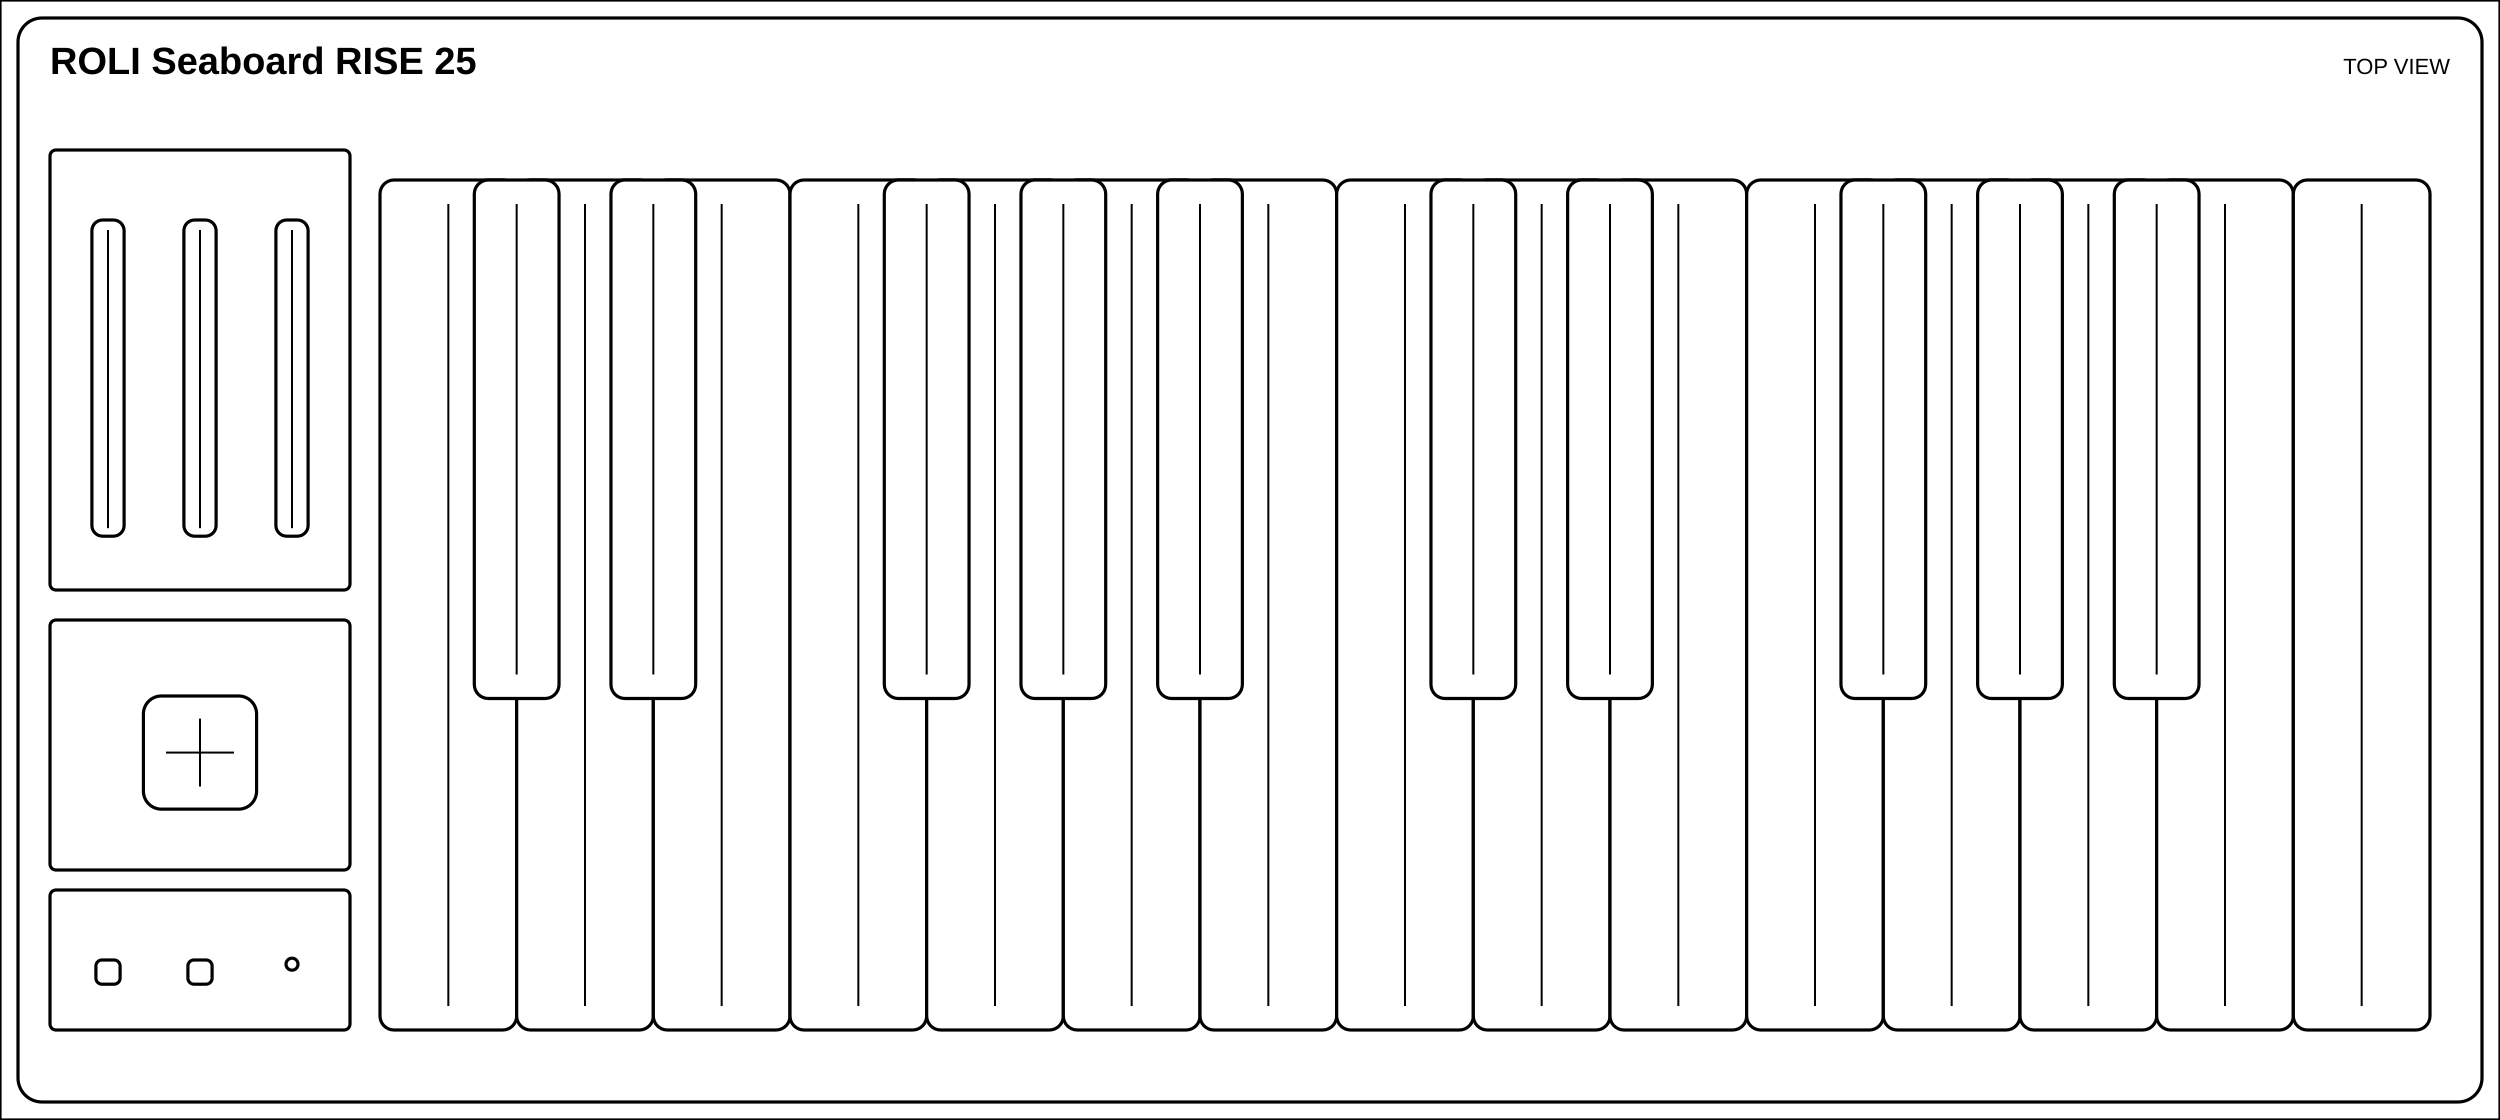
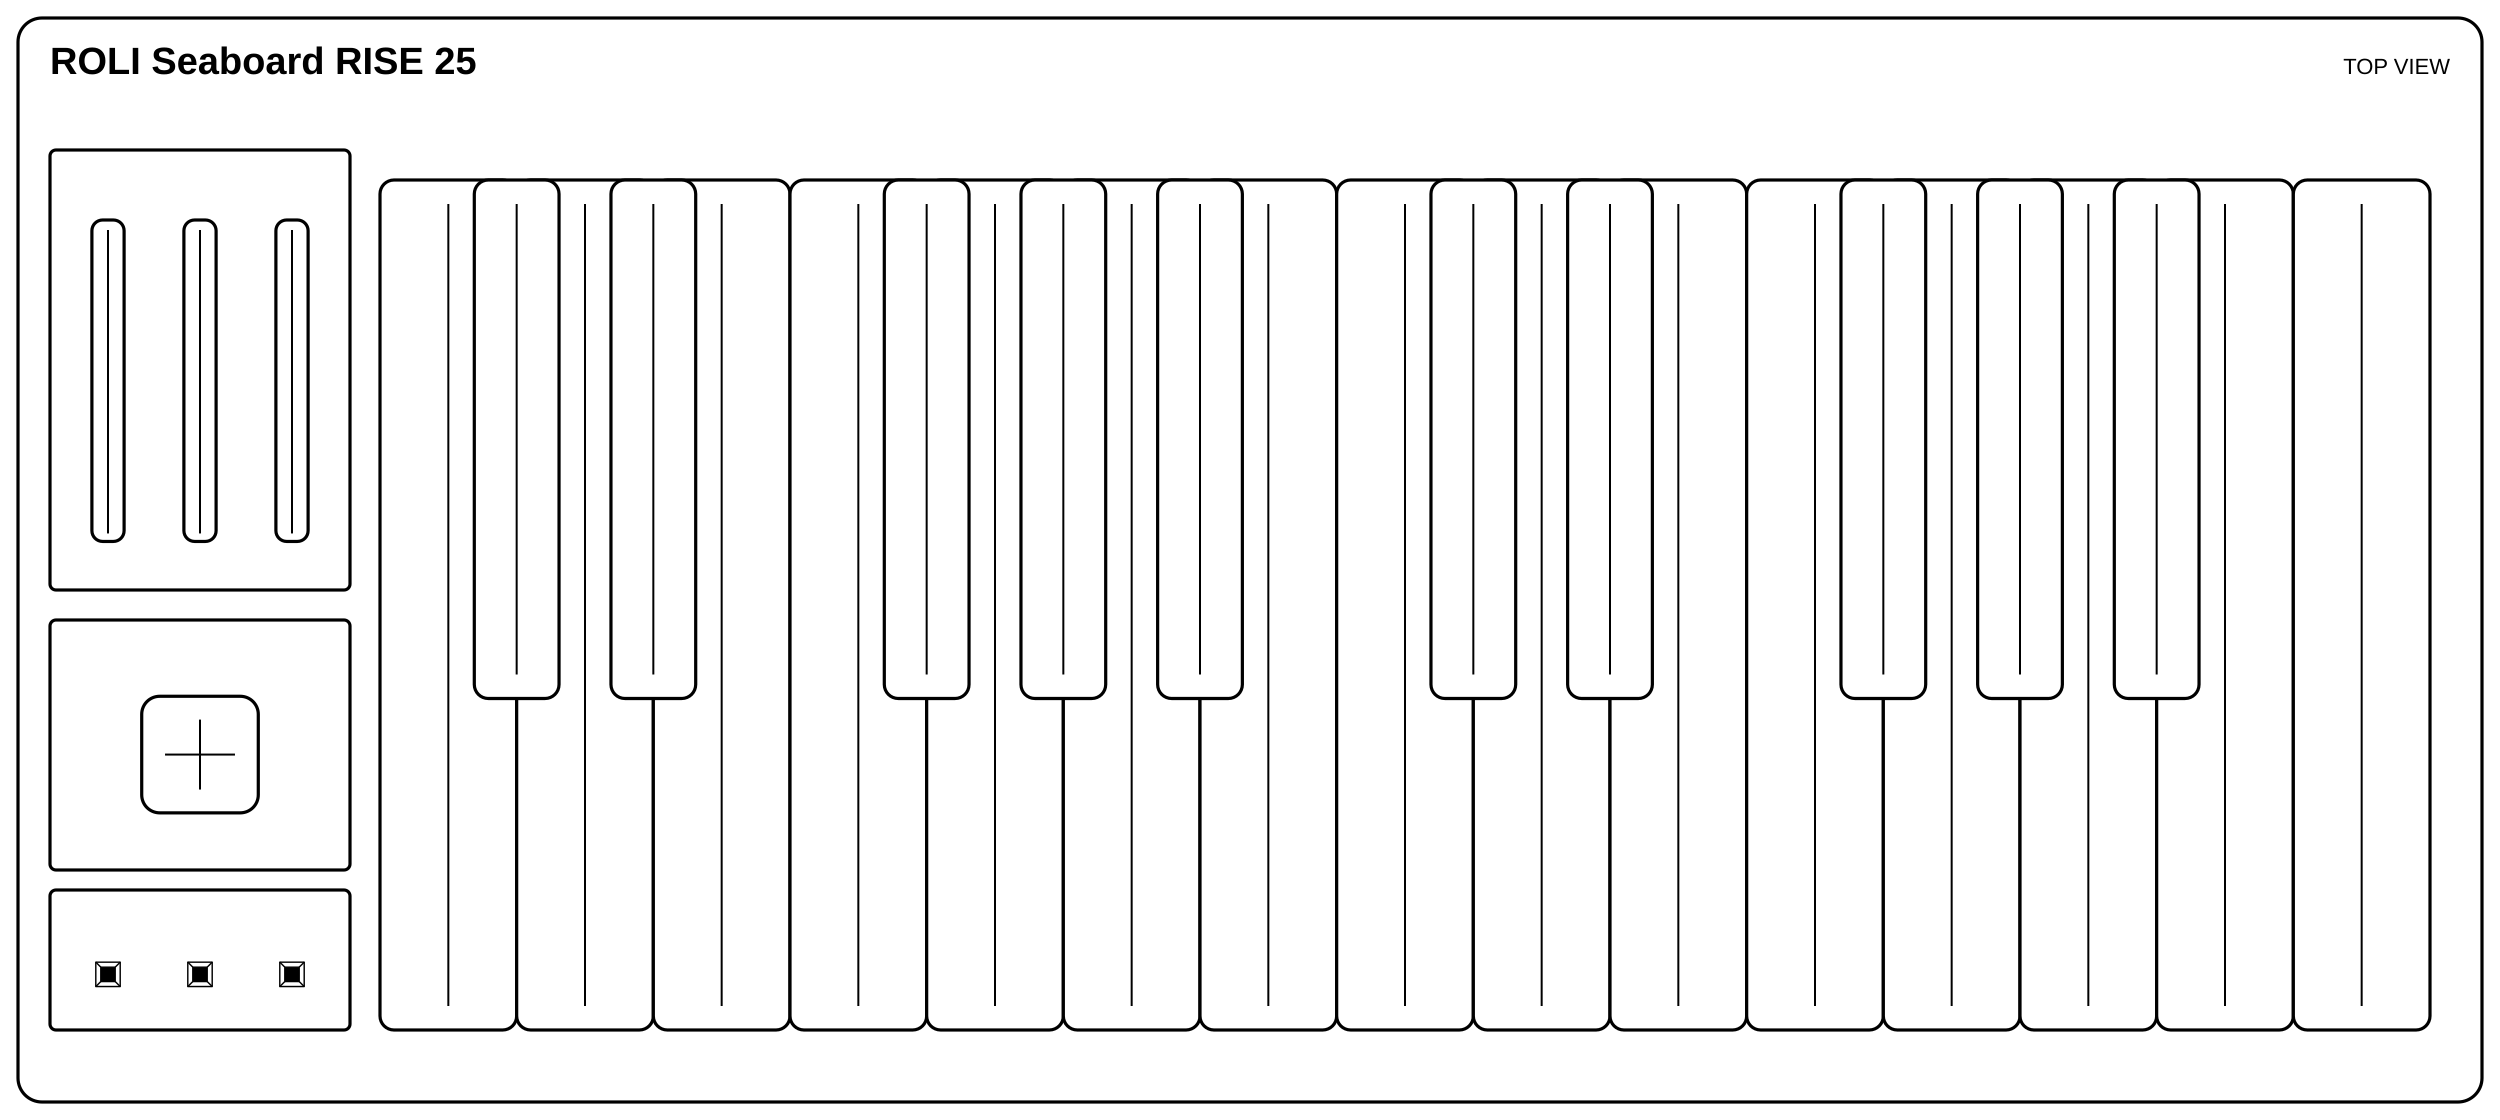
<svg xmlns="http://www.w3.org/2000/svg" viewBox="0 0 1250 560" role="img" aria-labelledby="title description">
+   <defs>
+     <pattern id="tactile-stripes" width="6" height="6" patternUnits="userSpaceOnUse">
+       <rect width="6" height="6" fill="#fff" />
+       <path d="M0 3H6" stroke="#000" stroke-width="2" />
+     </pattern>
+     <pattern id="tactile-dots" width="8" height="8" patternUnits="userSpaceOnUse">
+       <rect width="8" height="8" fill="#fff" />
+       <circle cx="2" cy="2" r="1.5" fill="#000" />
+       <circle cx="6" cy="6" r="1.5" fill="#000" />
+     </pattern>
+   </defs>
  <style>text{font-family:Arial,Helvetica,sans-serif;fill:#000;stroke:none}.line{fill:#fff;stroke:#000;stroke-width:1.6;stroke-linejoin:round;stroke-linecap:round}.thin{fill:none;stroke:#000;stroke-width:1;stroke-linejoin:round;stroke-linecap:round}</style>
-   <rect x="0" y="0" width="1250" height="560" class="line" fill="#fff" stroke="none" stroke-width="1.6" />
-   <rect x="9" y="9" width="1232" height="542" class="line" fill="#fff" stroke="#000" stroke-width="1.6" rx="12" />
+   <rect x="0" y="0" width="1250" height="560" fill="#fff" stroke="none" stroke-width="1.6" />
+   <rect x="9" y="9" width="1232" height="542" fill="#fff" stroke="#000" stroke-width="1.6" rx="12" />
  <text x="25" y="37" fill="#000" font-family="Arial,Helvetica,sans-serif" font-size="19" text-anchor="start" font-weight="bold">ROLI Seaboard RISE 25</text>
  <text x="1225" y="37" fill="#000" font-family="Arial,Helvetica,sans-serif" font-size="11" text-anchor="end">TOP VIEW</text>
-   <rect x="25" y="75" width="150" height="220" class="line" fill="#fff" stroke="#000" stroke-width="1.6" rx="3" />
+   <rect x="25" y="75" width="150" height="220" fill="#fff" stroke="#000" stroke-width="1.6" rx="3" />
  <g id="touch-faders-glide" data-kind="strip" aria-label="Glide">
-     <rect x="45.95" y="110" width="16.1" height="158.09" class="line" fill="#fff" stroke="#000" stroke-width="1.6" rx="5.367" />
-     <path d="M54 115L54 264.09" fill="none" stroke="#000" stroke-width="1" />
+     <rect x="45.95" y="110" width="16.1" height="160.723" fill="#fff" stroke="#000" stroke-width="1.6" rx="5.367" />
+     <path d="M54 115L54 266.723" fill="none" stroke="#000" stroke-width="1" />
  </g>
  <g id="touch-faders-slide" data-kind="strip" aria-label="Slide">
-     <rect x="91.95" y="110" width="16.1" height="158.09" class="line" fill="#fff" stroke="#000" stroke-width="1.6" rx="5.367" />
-     <path d="M100 115L100 264.09" fill="none" stroke="#000" stroke-width="1" />
+     <rect x="91.95" y="110" width="16.1" height="160.723" fill="#fff" stroke="#000" stroke-width="1.6" rx="5.367" />
+     <path d="M100 115L100 266.723" fill="none" stroke="#000" stroke-width="1" />
  </g>
  <g id="touch-faders-press" data-kind="strip" aria-label="Press">
-     <rect x="137.95" y="110" width="16.1" height="158.09" class="line" fill="#fff" stroke="#000" stroke-width="1.6" rx="5.367" />
-     <path d="M146 115L146 264.09" fill="none" stroke="#000" stroke-width="1" />
+     <rect x="137.95" y="110" width="16.1" height="160.723" fill="#fff" stroke="#000" stroke-width="1.6" rx="5.367" />
+     <path d="M146 115L146 266.723" fill="none" stroke="#000" stroke-width="1" />
  </g>
-   <rect x="25" y="310" width="150" height="125" class="line" fill="#fff" stroke="#000" stroke-width="1.6" rx="3" />
+   <rect x="25" y="310" width="150" height="125" fill="#fff" stroke="#000" stroke-width="1.6" rx="3" />
  <g id="xy-touchpad-xy" data-kind="xy" aria-label="XY">
-     <rect x="71.708" y="347.993" width="56.584" height="56.584" class="line" fill="#fff" stroke="#000" stroke-width="1.6" rx="9" />
-     <path d="M83.025 376.285L116.975 376.285" fill="none" stroke="#000" stroke-width="1" />
-     <path d="M100 359.31L100 393.26" fill="none" stroke="#000" stroke-width="1" />
+     <rect x="70.858" y="348.143" width="58.284" height="58.284" fill="#fff" stroke="#000" stroke-width="1.6" rx="9" />
+     <path d="M82.515 377.285L117.485 377.285" fill="none" stroke="#000" stroke-width="1" />
+     <path d="M100 359.8L100 394.77" fill="none" stroke="#000" stroke-width="1" />
  </g>
-   <rect x="25" y="445" width="150" height="70" class="line" fill="#fff" stroke="#000" stroke-width="1.6" rx="3" />
+   <rect x="25" y="445" width="150" height="70" fill="#fff" stroke="#000" stroke-width="1.6" rx="3" />
  <g id="octave-power-octave" data-kind="button" aria-label="Octave -">
-     <rect x="47.955" y="480" width="12.09" height="12.09" class="line" fill="#fff" stroke="#000" stroke-width="1.6" rx="3" />
+     <svg data-symbol="button" x="46.825" y="480.000" width="14.350" height="14.350" viewBox="0 0 40 40">
+       <g fill="none" stroke="#000" stroke-width="2" stroke-linejoin="round">
+         <rect x="3" y="3" width="34" height="34" fill="#fff" />
+         <path d="M3 3L10 10M37 3L30 10M3 37L10 30M37 37L30 30" />
+         <rect x="10" y="10" width="20" height="20" fill="#000" />
+       </g>
+     </svg>
  </g>
  <g id="octave-power-octave-2" data-kind="button" aria-label="Octave +">
-     <rect x="93.955" y="480" width="12.09" height="12.09" class="line" fill="#fff" stroke="#000" stroke-width="1.6" rx="3" />
+     <svg data-symbol="button" x="92.825" y="480.000" width="14.350" height="14.350" viewBox="0 0 40 40">
+       <g fill="none" stroke="#000" stroke-width="2" stroke-linejoin="round">
+         <rect x="3" y="3" width="34" height="34" fill="#fff" />
+         <path d="M3 3L10 10M37 3L30 10M3 37L10 30M37 37L30 30" />
+         <rect x="10" y="10" width="20" height="20" fill="#000" />
+       </g>
+     </svg>
  </g>
  <g id="octave-power-power-mode" data-kind="button" aria-label="Power / Mode">
-     <rect x="143" y="479.09" width="6" height="6" class="line" fill="#fff" stroke="#000" stroke-width="1.6" rx="3" />
+     <svg data-symbol="button" x="138.825" y="480.000" width="14.350" height="14.350" viewBox="0 0 40 40">
+       <g fill="none" stroke="#000" stroke-width="2" stroke-linejoin="round">
+         <rect x="3" y="3" width="34" height="34" fill="#fff" />
+         <path d="M3 3L10 10M37 3L30 10M3 37L10 30M37 37L30 30" />
+         <rect x="10" y="10" width="20" height="20" fill="#000" />
+       </g>
+     </svg>
  </g>
  <g id="keyboard" aria-label="Keyboard">
    <g id="key-1" data-kind="key" aria-label="Keywave 1">
-       <rect x="190" y="90" width="68.333" height="425" class="line" fill="#fff" stroke="#000" stroke-width="1.6" rx="7" />
+       <rect x="190" y="90" width="68.333" height="425" fill="#fff" stroke="#000" stroke-width="1.6" rx="7" />
      <path d="M224.167 102L224.167 503" fill="none" stroke="#000" stroke-width="1" />
    </g>
    <g id="key-3" data-kind="key" aria-label="Keywave 3">
-       <rect x="258.333" y="90" width="68.333" height="425" class="line" fill="#fff" stroke="#000" stroke-width="1.6" rx="7" />
+       <rect x="258.333" y="90" width="68.333" height="425" fill="#fff" stroke="#000" stroke-width="1.6" rx="7" />
      <path d="M292.5 102L292.5 503" fill="none" stroke="#000" stroke-width="1" />
    </g>
    <g id="key-5" data-kind="key" aria-label="Keywave 5">
-       <rect x="326.667" y="90" width="68.333" height="425" class="line" fill="#fff" stroke="#000" stroke-width="1.6" rx="7" />
+       <rect x="326.667" y="90" width="68.333" height="425" fill="#fff" stroke="#000" stroke-width="1.6" rx="7" />
      <path d="M360.833 102L360.833 503" fill="none" stroke="#000" stroke-width="1" />
    </g>
    <g id="key-6" data-kind="key" aria-label="Keywave 6">
-       <rect x="395" y="90" width="68.333" height="425" class="line" fill="#fff" stroke="#000" stroke-width="1.6" rx="7" />
+       <rect x="395" y="90" width="68.333" height="425" fill="#fff" stroke="#000" stroke-width="1.6" rx="7" />
      <path d="M429.167 102L429.167 503" fill="none" stroke="#000" stroke-width="1" />
    </g>
    <g id="key-8" data-kind="key" aria-label="Keywave 8">
-       <rect x="463.333" y="90" width="68.333" height="425" class="line" fill="#fff" stroke="#000" stroke-width="1.6" rx="7" />
+       <rect x="463.333" y="90" width="68.333" height="425" fill="#fff" stroke="#000" stroke-width="1.6" rx="7" />
      <path d="M497.5 102L497.5 503" fill="none" stroke="#000" stroke-width="1" />
    </g>
    <g id="key-10" data-kind="key" aria-label="Keywave 10">
-       <rect x="531.667" y="90" width="68.333" height="425" class="line" fill="#fff" stroke="#000" stroke-width="1.6" rx="7" />
+       <rect x="531.667" y="90" width="68.333" height="425" fill="#fff" stroke="#000" stroke-width="1.6" rx="7" />
      <path d="M565.833 102L565.833 503" fill="none" stroke="#000" stroke-width="1" />
    </g>
    <g id="key-12" data-kind="key" aria-label="Keywave 12">
-       <rect x="600" y="90" width="68.333" height="425" class="line" fill="#fff" stroke="#000" stroke-width="1.6" rx="7" />
+       <rect x="600" y="90" width="68.333" height="425" fill="#fff" stroke="#000" stroke-width="1.6" rx="7" />
      <path d="M634.167 102L634.167 503" fill="none" stroke="#000" stroke-width="1" />
    </g>
    <g id="key-13" data-kind="key" aria-label="Keywave 13">
-       <rect x="668.333" y="90" width="68.333" height="425" class="line" fill="#fff" stroke="#000" stroke-width="1.6" rx="7" />
+       <rect x="668.333" y="90" width="68.333" height="425" fill="#fff" stroke="#000" stroke-width="1.6" rx="7" />
      <path d="M702.5 102L702.5 503" fill="none" stroke="#000" stroke-width="1" />
    </g>
    <g id="key-15" data-kind="key" aria-label="Keywave 15">
-       <rect x="736.667" y="90" width="68.333" height="425" class="line" fill="#fff" stroke="#000" stroke-width="1.6" rx="7" />
+       <rect x="736.667" y="90" width="68.333" height="425" fill="#fff" stroke="#000" stroke-width="1.6" rx="7" />
      <path d="M770.833 102L770.833 503" fill="none" stroke="#000" stroke-width="1" />
    </g>
    <g id="key-17" data-kind="key" aria-label="Keywave 17">
-       <rect x="805" y="90" width="68.333" height="425" class="line" fill="#fff" stroke="#000" stroke-width="1.6" rx="7" />
+       <rect x="805" y="90" width="68.333" height="425" fill="#fff" stroke="#000" stroke-width="1.6" rx="7" />
      <path d="M839.167 102L839.167 503" fill="none" stroke="#000" stroke-width="1" />
    </g>
    <g id="key-18" data-kind="key" aria-label="Keywave 18">
-       <rect x="873.333" y="90" width="68.333" height="425" class="line" fill="#fff" stroke="#000" stroke-width="1.6" rx="7" />
+       <rect x="873.333" y="90" width="68.333" height="425" fill="#fff" stroke="#000" stroke-width="1.6" rx="7" />
      <path d="M907.5 102L907.5 503" fill="none" stroke="#000" stroke-width="1" />
    </g>
    <g id="key-20" data-kind="key" aria-label="Keywave 20">
-       <rect x="941.667" y="90" width="68.333" height="425" class="line" fill="#fff" stroke="#000" stroke-width="1.6" rx="7" />
+       <rect x="941.667" y="90" width="68.333" height="425" fill="#fff" stroke="#000" stroke-width="1.6" rx="7" />
      <path d="M975.833 102L975.833 503" fill="none" stroke="#000" stroke-width="1" />
    </g>
    <g id="key-22" data-kind="key" aria-label="Keywave 22">
-       <rect x="1010" y="90" width="68.333" height="425" class="line" fill="#fff" stroke="#000" stroke-width="1.6" rx="7" />
+       <rect x="1010" y="90" width="68.333" height="425" fill="#fff" stroke="#000" stroke-width="1.6" rx="7" />
      <path d="M1044.167 102L1044.167 503" fill="none" stroke="#000" stroke-width="1" />
    </g>
    <g id="key-24" data-kind="key" aria-label="Keywave 24">
-       <rect x="1078.333" y="90" width="68.333" height="425" class="line" fill="#fff" stroke="#000" stroke-width="1.6" rx="7" />
+       <rect x="1078.333" y="90" width="68.333" height="425" fill="#fff" stroke="#000" stroke-width="1.6" rx="7" />
      <path d="M1112.5 102L1112.5 503" fill="none" stroke="#000" stroke-width="1" />
    </g>
    <g id="key-25" data-kind="key" aria-label="Keywave 25">
-       <rect x="1146.667" y="90" width="68.333" height="425" class="line" fill="#fff" stroke="#000" stroke-width="1.6" rx="7" />
+       <rect x="1146.667" y="90" width="68.333" height="425" fill="#fff" stroke="#000" stroke-width="1.6" rx="7" />
      <path d="M1180.833 102L1180.833 503" fill="none" stroke="#000" stroke-width="1" />
    </g>
    <g id="key-2" data-kind="key" aria-label="Keywave 2">
-       <rect x="237.15" y="90" width="42.367" height="259.25" class="line" fill="#fff" stroke="#000" stroke-width="1.6" rx="7" />
+       <rect x="237.15" y="90" width="42.367" height="259.25" fill="#fff" stroke="#000" stroke-width="1.6" rx="7" />
      <path d="M258.333 102L258.333 337.25" fill="none" stroke="#000" stroke-width="1" />
    </g>
    <g id="key-4" data-kind="key" aria-label="Keywave 4">
-       <rect x="305.483" y="90" width="42.367" height="259.25" class="line" fill="#fff" stroke="#000" stroke-width="1.6" rx="7" />
+       <rect x="305.483" y="90" width="42.367" height="259.25" fill="#fff" stroke="#000" stroke-width="1.6" rx="7" />
      <path d="M326.667 102L326.667 337.25" fill="none" stroke="#000" stroke-width="1" />
    </g>
    <g id="key-7" data-kind="key" aria-label="Keywave 7">
-       <rect x="442.15" y="90" width="42.367" height="259.25" class="line" fill="#fff" stroke="#000" stroke-width="1.6" rx="7" />
+       <rect x="442.15" y="90" width="42.367" height="259.25" fill="#fff" stroke="#000" stroke-width="1.6" rx="7" />
      <path d="M463.333 102L463.333 337.25" fill="none" stroke="#000" stroke-width="1" />
    </g>
    <g id="key-9" data-kind="key" aria-label="Keywave 9">
-       <rect x="510.483" y="90" width="42.367" height="259.25" class="line" fill="#fff" stroke="#000" stroke-width="1.6" rx="7" />
+       <rect x="510.483" y="90" width="42.367" height="259.25" fill="#fff" stroke="#000" stroke-width="1.6" rx="7" />
      <path d="M531.667 102L531.667 337.25" fill="none" stroke="#000" stroke-width="1" />
    </g>
    <g id="key-11" data-kind="key" aria-label="Keywave 11">
-       <rect x="578.817" y="90" width="42.367" height="259.25" class="line" fill="#fff" stroke="#000" stroke-width="1.6" rx="7" />
+       <rect x="578.817" y="90" width="42.367" height="259.25" fill="#fff" stroke="#000" stroke-width="1.6" rx="7" />
      <path d="M600 102L600 337.25" fill="none" stroke="#000" stroke-width="1" />
    </g>
    <g id="key-14" data-kind="key" aria-label="Keywave 14">
-       <rect x="715.483" y="90" width="42.367" height="259.25" class="line" fill="#fff" stroke="#000" stroke-width="1.6" rx="7" />
+       <rect x="715.483" y="90" width="42.367" height="259.25" fill="#fff" stroke="#000" stroke-width="1.6" rx="7" />
      <path d="M736.667 102L736.667 337.25" fill="none" stroke="#000" stroke-width="1" />
    </g>
    <g id="key-16" data-kind="key" aria-label="Keywave 16">
-       <rect x="783.817" y="90" width="42.367" height="259.25" class="line" fill="#fff" stroke="#000" stroke-width="1.6" rx="7" />
+       <rect x="783.817" y="90" width="42.367" height="259.25" fill="#fff" stroke="#000" stroke-width="1.6" rx="7" />
      <path d="M805 102L805 337.25" fill="none" stroke="#000" stroke-width="1" />
    </g>
    <g id="key-19" data-kind="key" aria-label="Keywave 19">
-       <rect x="920.483" y="90" width="42.367" height="259.25" class="line" fill="#fff" stroke="#000" stroke-width="1.6" rx="7" />
+       <rect x="920.483" y="90" width="42.367" height="259.25" fill="#fff" stroke="#000" stroke-width="1.6" rx="7" />
      <path d="M941.667 102L941.667 337.25" fill="none" stroke="#000" stroke-width="1" />
    </g>
    <g id="key-21" data-kind="key" aria-label="Keywave 21">
-       <rect x="988.817" y="90" width="42.367" height="259.25" class="line" fill="#fff" stroke="#000" stroke-width="1.6" rx="7" />
+       <rect x="988.817" y="90" width="42.367" height="259.25" fill="#fff" stroke="#000" stroke-width="1.6" rx="7" />
      <path d="M1010 102L1010 337.25" fill="none" stroke="#000" stroke-width="1" />
    </g>
    <g id="key-23" data-kind="key" aria-label="Keywave 23">
-       <rect x="1057.15" y="90" width="42.367" height="259.25" class="line" fill="#fff" stroke="#000" stroke-width="1.6" rx="7" />
+       <rect x="1057.15" y="90" width="42.367" height="259.25" fill="#fff" stroke="#000" stroke-width="1.6" rx="7" />
      <path d="M1078.333 102L1078.333 337.25" fill="none" stroke="#000" stroke-width="1" />
    </g>
  </g>
</svg>
